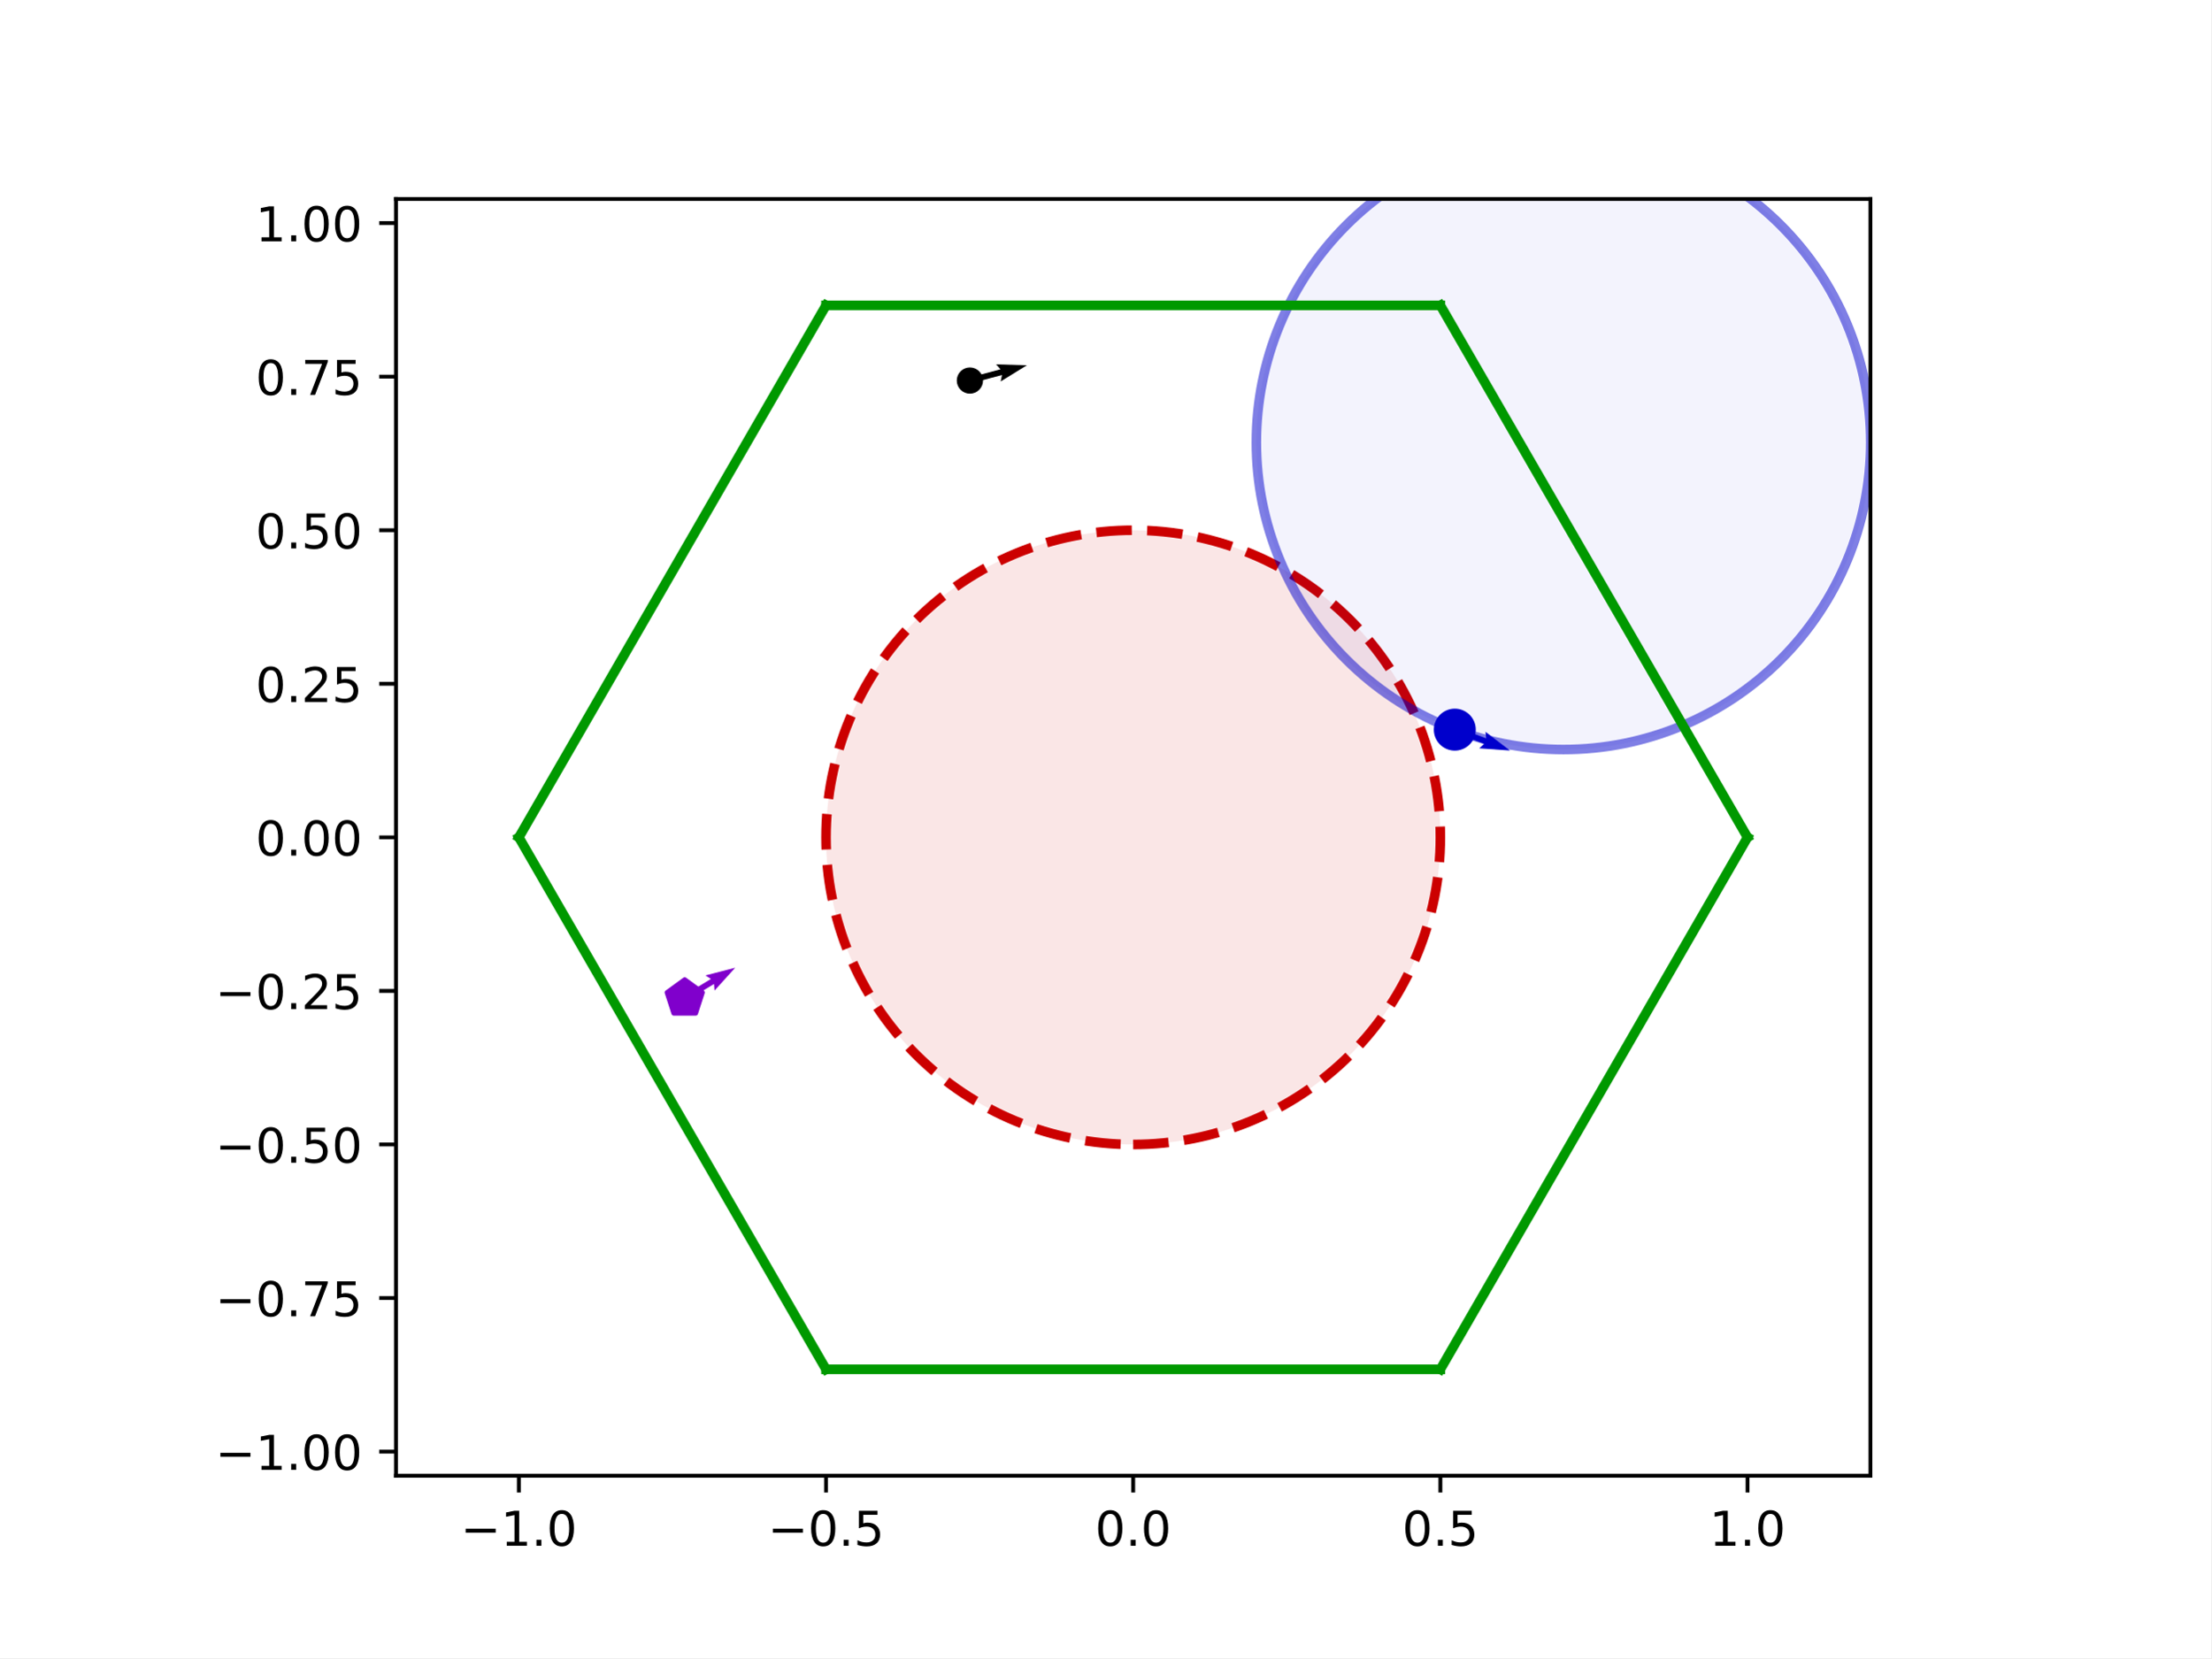
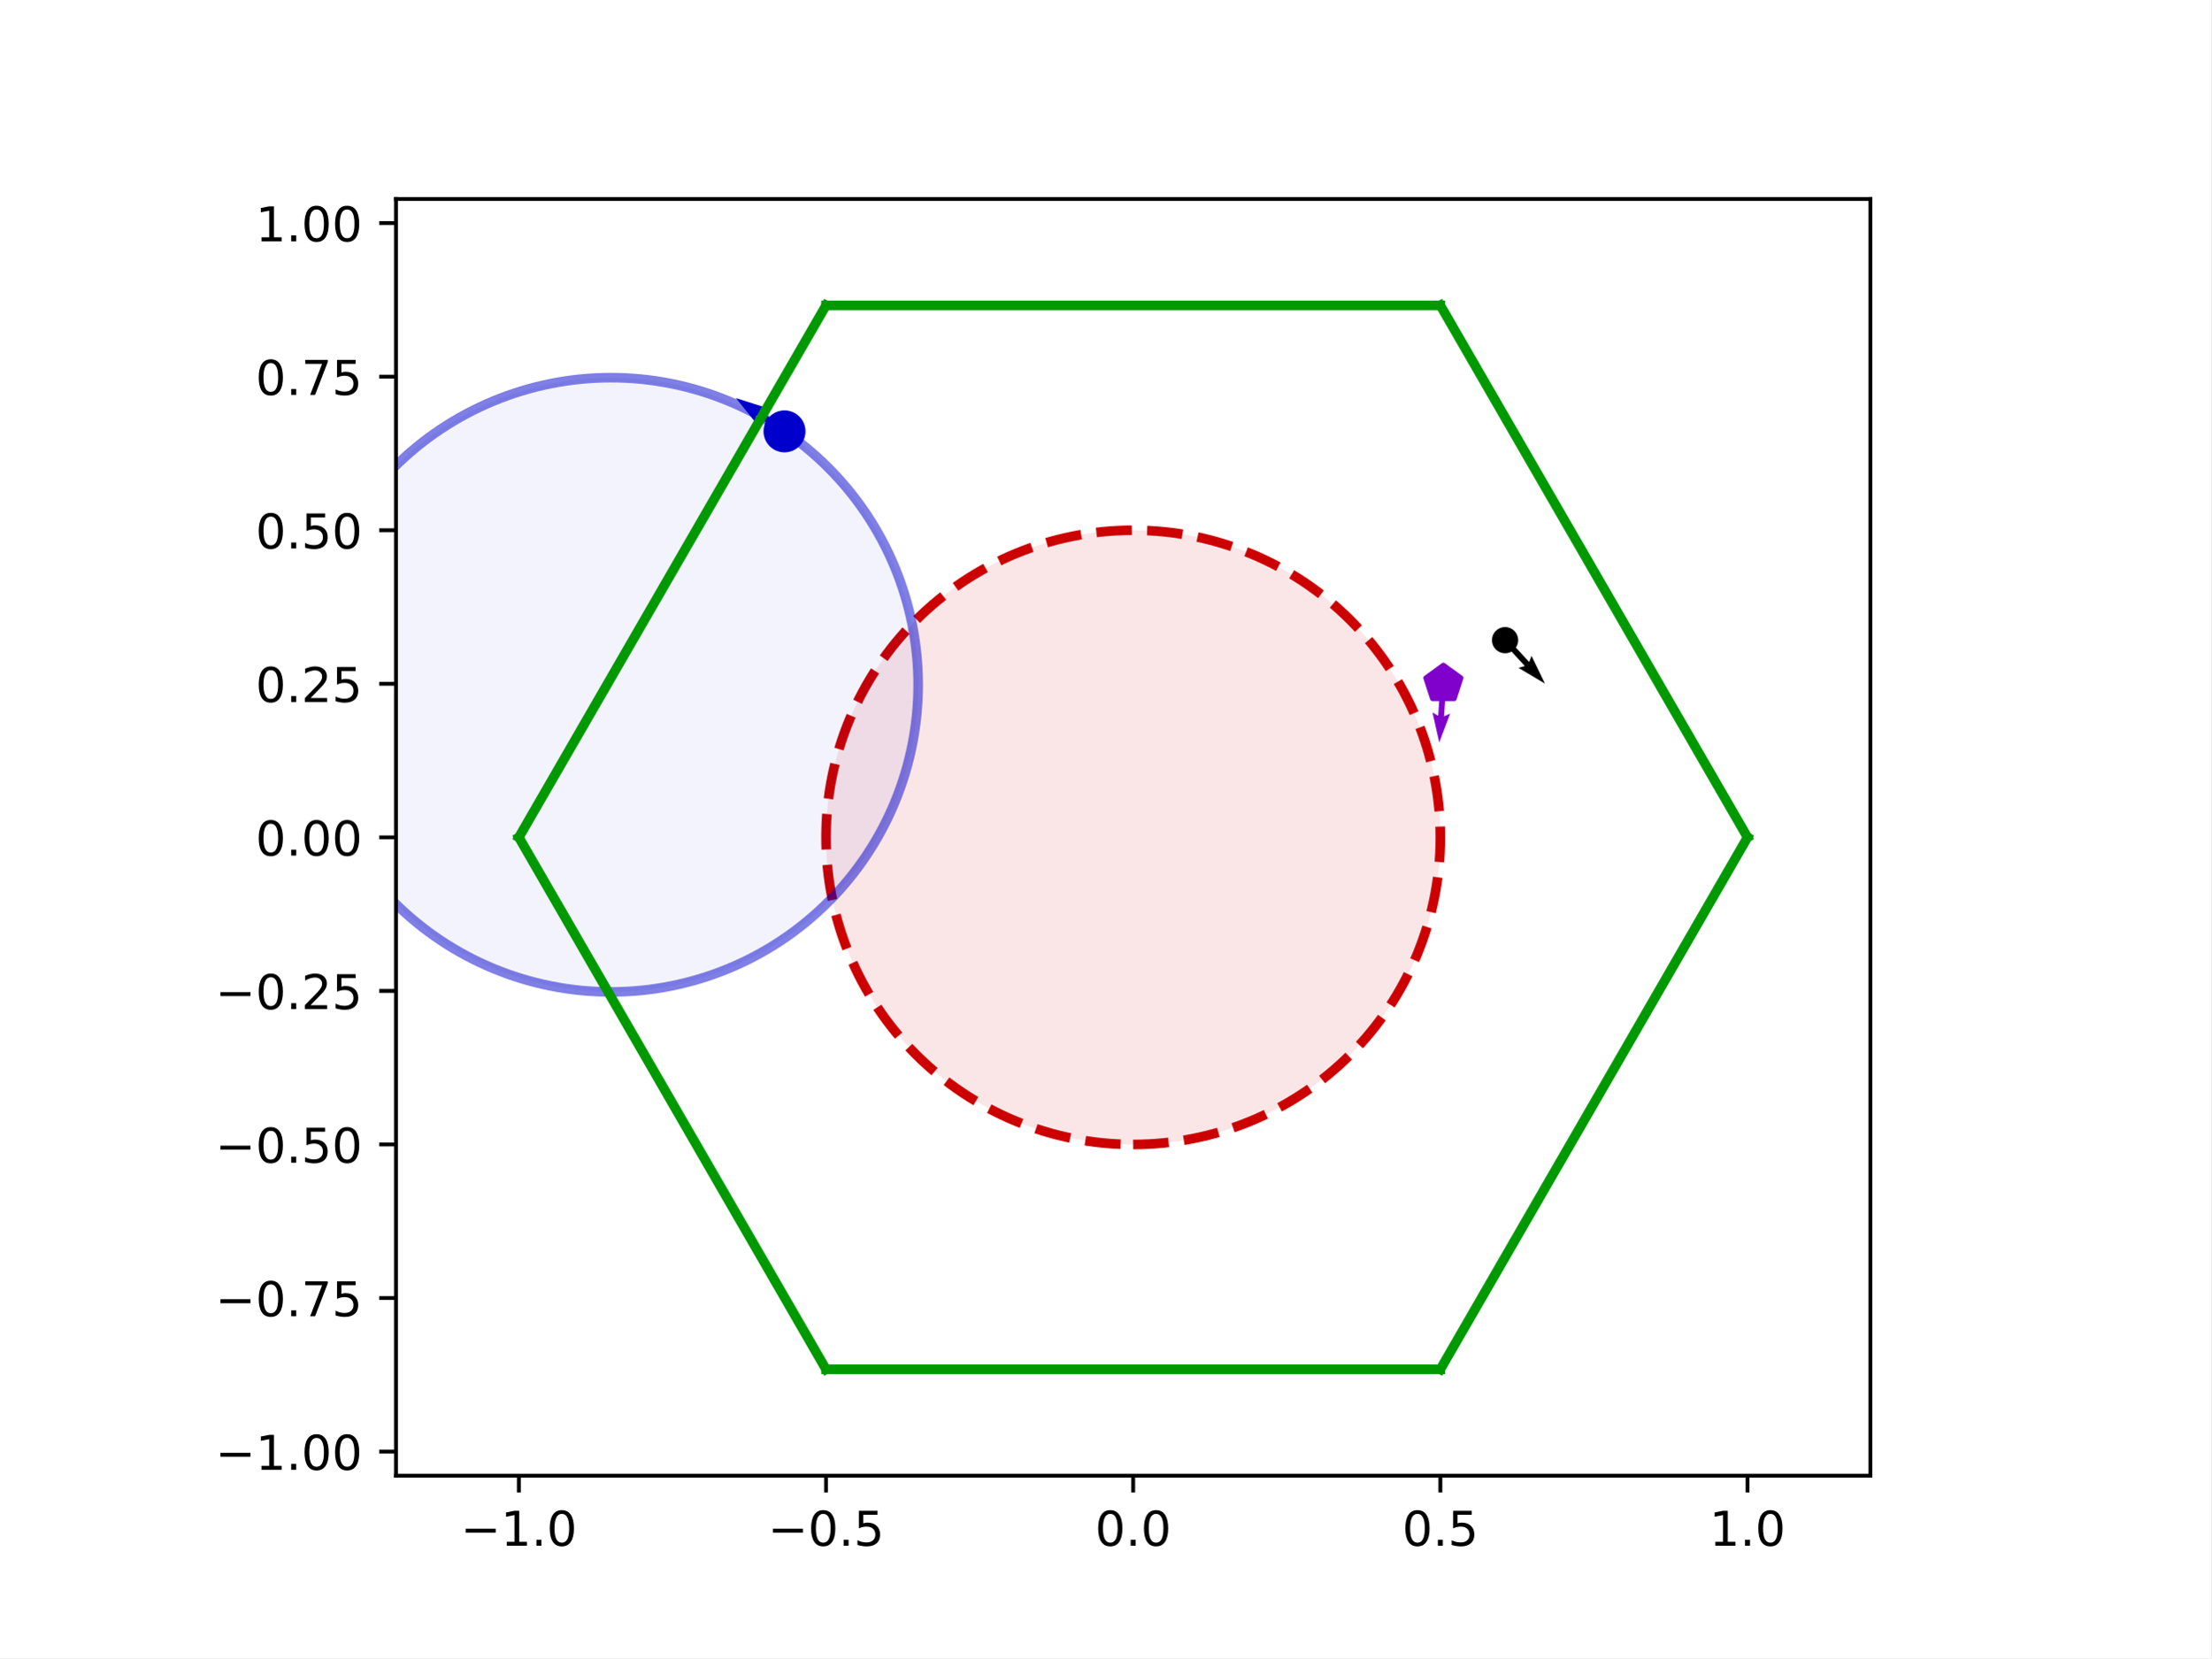
<svg xmlns="http://www.w3.org/2000/svg" xmlns:xlink="http://www.w3.org/1999/xlink" height="345.6pt" version="1.1" viewBox="0 0 460.8 345.6" width="460.8pt">
  <defs>
    <style type="text/css">
*{stroke-linecap:butt;stroke-linejoin:round;}
  </style>
  </defs>
  <g id="figure_1">
    <g id="patch_1">
      <path d="M 0 345.6  L 460.8 345.6  L 460.8 0  L 0 0  z " style="fill:#ffffff;" />
    </g>
    <g id="axes_1">
      <g id="patch_2">
        <path d="M 82.52 307.584  L 389.8 307.584  L 389.8 41.472  L 82.52 41.472  z " style="fill:#ffffff;" />
      </g>
      <g id="PathCollection_1">
        <defs>
-           <path d="M 0 2.236  C 0.593 2.236 1.162 2 1.581 1.581  C 2 1.162 2.236 0.593 2.236 0  C 2.236 -0.593 2 -1.162 1.581 -1.581  C 1.162 -2 0.593 -2.236 0 -2.236  C -0.593 -2.236 -1.162 -2 -1.581 -1.581  C -2 -1.162 -2.236 -0.593 -2.236 0  C -2.236 0.593 -2 1.162 -1.581 1.581  C -1.162 2 -0.593 2.236 0 2.236  z " id="m8da840a98b" style="stroke:#000000;" />
+           <path d="M 0 2.236  C 0.593 2.236 1.162 2 1.581 1.581  C 2 1.162 2.236 0.593 2.236 0  C 2.236 -0.593 2 -1.162 1.581 -1.581  C 1.162 -2 0.593 -2.236 0 -2.236  C -0.593 -2.236 -1.162 -2 -1.581 -1.581  C -2 -1.162 -2.236 -0.593 -2.236 0  C -2.236 0.593 -2 1.162 -1.581 1.581  C -1.162 2 -0.593 2.236 0 2.236  z " id="m52a7b78941" style="stroke:#000000;" />
        </defs>
-         <g clip-path="url(#p59634c4b64)">
-           <use style="stroke:#000000;" x="202.129" xlink:href="#m8da840a98b" y="79.315" />
+         <g clip-path="url(#pa49317b493)">
+           <use style="stroke:#000000;" x="313.664" xlink:href="#m52a7b78941" y="133.428" />
        </g>
      </g>
      <g id="Quiver_1">
-         <path clip-path="url(#p59634c4b64)" d="M 201.97 78.721  L 208.499 76.969  L 207.587 75.941  L 214 76.13  L 208.542 79.503  L 208.818 78.156  L 202.288 79.908  L 201.97 78.721  " />
+         <path clip-path="url(#pa49317b493)" d="M 314.116 133.012  L 318.69 137.99  L 319.179 136.706  L 321.98 142.479  L 316.464 139.201  L 317.785 138.822  L 313.211 133.844  L 314.116 133.012  " />
      </g>
      <g id="PathCollection_2">
        <defs>
-           <path d="M 0 -3.873  L -3.683 -1.197  L -2.276 3.133  L 2.276 3.133  L 3.683 -1.197  z " id="m246cb3f397" style="stroke:#8000cc;" />
+           <path d="M 0 -3.873  L -3.683 -1.197  L -2.276 3.133  L 2.276 3.133  L 3.683 -1.197  z " id="mbe81887e92" style="stroke:#8000cc;" />
        </defs>
-         <g clip-path="url(#p59634c4b64)">
-           <use style="fill:#8000cc;stroke:#8000cc;" x="142.694" xlink:href="#m246cb3f397" y="208.068" />
+         <g clip-path="url(#pa49317b493)">
+           <use style="fill:#8000cc;stroke:#8000cc;" x="300.806" xlink:href="#mbe81887e92" y="142.494" />
        </g>
      </g>
      <g id="Quiver_2">
-         <path clip-path="url(#p59634c4b64)" d="M 142.376 207.542  L 148.16 204.044  L 146.998 203.31  L 153.211 201.707  L 148.907 206.465  L 148.796 205.096  L 143.012 208.594  L 142.376 207.542  " style="fill:#8000cc;" />
+         <path clip-path="url(#pa49317b493)" d="M 301.419 142.537  L 300.944 149.281  L 302.214 148.754  L 299.943 154.755  L 298.535 148.495  L 299.718 149.194  L 300.193 142.451  L 301.419 142.537  " style="fill:#8000cc;" />
      </g>
      <g id="PathCollection_3">
        <defs>
-           <path d="M 0 3.873  C 1.027 3.873 2.012 3.465 2.739 2.739  C 3.465 2.012 3.873 1.027 3.873 0  C 3.873 -1.027 3.465 -2.012 2.739 -2.739  C 2.012 -3.465 1.027 -3.873 0 -3.873  C -1.027 -3.873 -2.012 -3.465 -2.739 -2.739  C -3.465 -2.012 -3.873 -1.027 -3.873 0  C -3.873 1.027 -3.465 2.012 -2.739 2.739  C -2.012 3.465 -1.027 3.873 0 3.873  z " id="m2cb24453e6" style="stroke:#0000cc;" />
+           <path d="M 0 3.873  C 1.027 3.873 2.012 3.465 2.739 2.739  C 3.465 2.012 3.873 1.027 3.873 0  C 3.873 -1.027 3.465 -2.012 2.739 -2.739  C 2.012 -3.465 1.027 -3.873 0 -3.873  C -1.027 -3.873 -2.012 -3.465 -2.739 -2.739  C -3.465 -2.012 -3.873 -1.027 -3.873 0  C -3.873 1.027 -3.465 2.012 -2.739 2.739  C -2.012 3.465 -1.027 3.873 0 3.873  z " id="me2583d51f4" style="stroke:#0000cc;" />
        </defs>
-         <g clip-path="url(#p59634c4b64)">
-           <use style="fill:#0000cc;stroke:#0000cc;" x="303.185" xlink:href="#m2cb24453e6" y="152.078" />
+         <g clip-path="url(#pa49317b493)">
+           <use style="fill:#0000cc;stroke:#0000cc;" x="163.49" xlink:href="#me2583d51f4" y="89.904" />
        </g>
      </g>
      <g id="Quiver_3">
-         <path clip-path="url(#p59634c4b64)" d="M 303.403 151.504  L 309.725 153.896  L 309.586 152.529  L 314.681 156.429  L 308.281 155.978  L 309.29 155.046  L 302.968 152.653  L 303.403 151.504  " style="fill:#0000cc;" />
+         <path clip-path="url(#pa49317b493)" d="M 163.143 90.411  L 157.564 86.593  L 157.377 87.954  L 153.347 82.961  L 159.46 84.911  L 158.259 85.578  L 163.837 89.397  L 163.143 90.411  " style="fill:#0000cc;" />
      </g>
      <g id="patch_3">
-         <path clip-path="url(#p59634c4b64)" d="M 236.16 238.545  C 253.137 238.545 269.422 231.799 281.427 219.795  C 293.431 207.79 300.177 191.505 300.177 174.528  C 300.177 157.551 293.431 141.266 281.427 129.261  C 269.422 117.257 253.137 110.511 236.16 110.511  C 219.183 110.511 202.898 117.257 190.893 129.261  C 178.889 141.266 172.143 157.551 172.143 174.528  C 172.143 191.505 178.889 207.79 190.893 219.795  C 202.898 231.799 219.183 238.545 236.16 238.545  z " style="fill:#cc0000;fill-opacity:0.1;stroke:#cc0000;stroke-dasharray:7.4,3.2;stroke-dashoffset:0;stroke-linejoin:miter;stroke-width:2;" />
+         <path clip-path="url(#pa49317b493)" d="M 236.16 238.545  C 253.137 238.545 269.422 231.799 281.427 219.795  C 293.431 207.79 300.177 191.505 300.177 174.528  C 300.177 157.551 293.431 141.266 281.427 129.261  C 269.422 117.257 253.137 110.511 236.16 110.511  C 219.183 110.511 202.898 117.257 190.893 129.261  C 178.889 141.266 172.143 157.551 172.143 174.528  C 172.143 191.505 178.889 207.79 190.893 219.795  C 202.898 231.799 219.183 238.545 236.16 238.545  z " style="fill:#cc0000;fill-opacity:0.1;stroke:#cc0000;stroke-dasharray:7.4,3.2;stroke-dashoffset:0;stroke-linejoin:miter;stroke-width:2;" />
      </g>
      <g id="patch_4">
-         <path clip-path="url(#p59634c4b64)" d="M 325.844 156.222  C 342.821 156.222 359.105 149.477 371.11 137.472  C 383.115 125.467 389.86 109.183 389.86 92.206  C 389.86 75.228 383.115 58.944 371.11 46.939  C 359.105 34.934 342.821 28.189 325.844 28.189  C 308.866 28.189 292.582 34.934 280.577 46.939  C 268.572 58.944 261.827 75.228 261.827 92.206  C 261.827 109.183 268.572 125.467 280.577 137.472  C 292.582 149.477 308.866 156.222 325.844 156.222  z " style="fill:#0000cc;fill-opacity:0.05;stroke:#0000cc;stroke-linejoin:miter;stroke-opacity:0.5;stroke-width:2;" />
+         <path clip-path="url(#pa49317b493)" d="M 127.328 206.746  C 144.306 206.746 160.59 200 172.595 187.996  C 184.6 175.991 191.345 159.706 191.345 142.729  C 191.345 125.752 184.6 109.467 172.595 97.462  C 160.59 85.458 144.306 78.712 127.328 78.712  C 110.351 78.712 94.067 85.458 82.062 97.462  C 70.057 109.467 63.312 125.752 63.312 142.729  C 63.312 159.706 70.057 175.991 82.062 187.996  C 94.067 200 110.351 206.746 127.328 206.746  z " style="fill:#0000cc;fill-opacity:0.05;stroke:#0000cc;stroke-linejoin:miter;stroke-opacity:0.5;stroke-width:2;" />
      </g>
      <g id="matplotlib.axis_1">
        <g id="xtick_1">
          <g id="line2d_1">
            <defs>
-               <path d="M 0 0  L 0 3.5  " id="m53e94eea2b" style="stroke:#000000;stroke-width:0.8;" />
-             </defs>
-             <g>
-               <use style="stroke:#000000;stroke-width:0.8;" x="108.127" xlink:href="#m53e94eea2b" y="307.584" />
+               <path d="M 0 0  L 0 3.5  " id="mf863a4b210" style="stroke:#000000;stroke-width:0.8;" />
+             </defs>
+             <g>
+               <use style="stroke:#000000;stroke-width:0.8;" x="108.127" xlink:href="#mf863a4b210" y="307.584" />
            </g>
          </g>
          <g id="text_1">
            <defs>
              <path d="M 10.594 35.5  L 73.188 35.5  L 73.188 27.203  L 10.594 27.203  z " id="DejaVuSans-8722" />
              <path d="M 12.406 8.297  L 28.516 8.297  L 28.516 63.922  L 10.984 60.406  L 10.984 69.391  L 28.422 72.906  L 38.281 72.906  L 38.281 8.297  L 54.391 8.297  L 54.391 0  L 12.406 0  z " id="DejaVuSans-49" />
              <path d="M 10.688 12.406  L 21 12.406  L 21 0  L 10.688 0  z " id="DejaVuSans-46" />
              <path d="M 31.781 66.406  Q 24.172 66.406 20.328 58.906  Q 16.5 51.422 16.5 36.375  Q 16.5 21.391 20.328 13.891  Q 24.172 6.391 31.781 6.391  Q 39.453 6.391 43.281 13.891  Q 47.125 21.391 47.125 36.375  Q 47.125 51.422 43.281 58.906  Q 39.453 66.406 31.781 66.406  z M 31.781 74.219  Q 44.047 74.219 50.516 64.516  Q 56.984 54.828 56.984 36.375  Q 56.984 17.969 50.516 8.266  Q 44.047 -1.422 31.781 -1.422  Q 19.531 -1.422 13.062 8.266  Q 6.594 17.969 6.594 36.375  Q 6.594 54.828 13.062 64.516  Q 19.531 74.219 31.781 74.219  z " id="DejaVuSans-48" />
            </defs>
            <g transform="translate(95.9854 322.1824)scale(0.1 -0.1)">
              <use xlink:href="#DejaVuSans-8722" />
              <use x="83.789" xlink:href="#DejaVuSans-49" />
              <use x="147.412" xlink:href="#DejaVuSans-46" />
              <use x="179.199" xlink:href="#DejaVuSans-48" />
            </g>
          </g>
        </g>
        <g id="xtick_2">
          <g id="line2d_2">
            <g>
-               <use style="stroke:#000000;stroke-width:0.8;" x="172.143" xlink:href="#m53e94eea2b" y="307.584" />
+               <use style="stroke:#000000;stroke-width:0.8;" x="172.143" xlink:href="#mf863a4b210" y="307.584" />
            </g>
          </g>
          <g id="text_2">
            <defs>
              <path d="M 10.797 72.906  L 49.516 72.906  L 49.516 64.594  L 19.828 64.594  L 19.828 46.734  Q 21.969 47.469 24.109 47.828  Q 26.266 48.188 28.422 48.188  Q 40.625 48.188 47.75 41.5  Q 54.891 34.812 54.891 23.391  Q 54.891 11.625 47.562 5.094  Q 40.234 -1.422 26.906 -1.422  Q 22.312 -1.422 17.547 -0.641  Q 12.797 0.141 7.719 1.703  L 7.719 11.625  Q 12.109 9.234 16.797 8.062  Q 21.484 6.891 26.703 6.891  Q 35.156 6.891 40.078 11.328  Q 45.016 15.766 45.016 23.391  Q 45.016 31 40.078 35.438  Q 35.156 39.891 26.703 39.891  Q 22.75 39.891 18.812 39.016  Q 14.891 38.141 10.797 36.281  z " id="DejaVuSans-53" />
            </defs>
            <g transform="translate(160.002 322.1824)scale(0.1 -0.1)">
              <use xlink:href="#DejaVuSans-8722" />
              <use x="83.789" xlink:href="#DejaVuSans-48" />
              <use x="147.412" xlink:href="#DejaVuSans-46" />
              <use x="179.199" xlink:href="#DejaVuSans-53" />
            </g>
          </g>
        </g>
        <g id="xtick_3">
          <g id="line2d_3">
            <g>
-               <use style="stroke:#000000;stroke-width:0.8;" x="236.16" xlink:href="#m53e94eea2b" y="307.584" />
+               <use style="stroke:#000000;stroke-width:0.8;" x="236.16" xlink:href="#mf863a4b210" y="307.584" />
            </g>
          </g>
          <g id="text_3">
            <g transform="translate(228.2084 322.1824)scale(0.1 -0.1)">
              <use xlink:href="#DejaVuSans-48" />
              <use x="63.623" xlink:href="#DejaVuSans-46" />
              <use x="95.41" xlink:href="#DejaVuSans-48" />
            </g>
          </g>
        </g>
        <g id="xtick_4">
          <g id="line2d_4">
            <g>
-               <use style="stroke:#000000;stroke-width:0.8;" x="300.177" xlink:href="#m53e94eea2b" y="307.584" />
+               <use style="stroke:#000000;stroke-width:0.8;" x="300.177" xlink:href="#mf863a4b210" y="307.584" />
            </g>
          </g>
          <g id="text_4">
            <g transform="translate(292.225 322.1824)scale(0.1 -0.1)">
              <use xlink:href="#DejaVuSans-48" />
              <use x="63.623" xlink:href="#DejaVuSans-46" />
              <use x="95.41" xlink:href="#DejaVuSans-53" />
            </g>
          </g>
        </g>
        <g id="xtick_5">
          <g id="line2d_5">
            <g>
-               <use style="stroke:#000000;stroke-width:0.8;" x="364.193" xlink:href="#m53e94eea2b" y="307.584" />
+               <use style="stroke:#000000;stroke-width:0.8;" x="364.193" xlink:href="#mf863a4b210" y="307.584" />
            </g>
          </g>
          <g id="text_5">
            <g transform="translate(356.2416 322.1824)scale(0.1 -0.1)">
              <use xlink:href="#DejaVuSans-49" />
              <use x="63.623" xlink:href="#DejaVuSans-46" />
              <use x="95.41" xlink:href="#DejaVuSans-48" />
            </g>
          </g>
        </g>
      </g>
      <g id="matplotlib.axis_2">
        <g id="ytick_1">
          <g id="line2d_6">
            <defs>
-               <path d="M 0 0  L -3.5 0  " id="md9d8fe8d28" style="stroke:#000000;stroke-width:0.8;" />
-             </defs>
-             <g>
-               <use style="stroke:#000000;stroke-width:0.8;" x="82.52" xlink:href="#md9d8fe8d28" y="302.561" />
+               <path d="M 0 0  L -3.5 0  " id="m9b3565ce8f" style="stroke:#000000;stroke-width:0.8;" />
+             </defs>
+             <g>
+               <use style="stroke:#000000;stroke-width:0.8;" x="82.52" xlink:href="#m9b3565ce8f" y="302.561" />
            </g>
          </g>
          <g id="text_6">
            <g transform="translate(44.87485 306.3604)scale(0.1 -0.1)">
              <use xlink:href="#DejaVuSans-8722" />
              <use x="83.789" xlink:href="#DejaVuSans-49" />
              <use x="147.412" xlink:href="#DejaVuSans-46" />
              <use x="179.199" xlink:href="#DejaVuSans-48" />
              <use x="242.822" xlink:href="#DejaVuSans-48" />
            </g>
          </g>
        </g>
        <g id="ytick_2">
          <g id="line2d_7">
            <g>
-               <use style="stroke:#000000;stroke-width:0.8;" x="82.52" xlink:href="#md9d8fe8d28" y="270.553" />
+               <use style="stroke:#000000;stroke-width:0.8;" x="82.52" xlink:href="#m9b3565ce8f" y="270.553" />
            </g>
          </g>
          <g id="text_7">
            <defs>
              <path d="M 8.203 72.906  L 55.078 72.906  L 55.078 68.703  L 28.609 0  L 18.312 0  L 43.219 64.594  L 8.203 64.594  z " id="DejaVuSans-55" />
            </defs>
            <g transform="translate(44.87485 274.3521)scale(0.1 -0.1)">
              <use xlink:href="#DejaVuSans-8722" />
              <use x="83.789" xlink:href="#DejaVuSans-48" />
              <use x="147.412" xlink:href="#DejaVuSans-46" />
              <use x="179.199" xlink:href="#DejaVuSans-55" />
              <use x="242.822" xlink:href="#DejaVuSans-53" />
            </g>
          </g>
        </g>
        <g id="ytick_3">
          <g id="line2d_8">
            <g>
-               <use style="stroke:#000000;stroke-width:0.8;" x="82.52" xlink:href="#md9d8fe8d28" y="238.545" />
+               <use style="stroke:#000000;stroke-width:0.8;" x="82.52" xlink:href="#m9b3565ce8f" y="238.545" />
            </g>
          </g>
          <g id="text_8">
            <g transform="translate(44.87485 242.3438)scale(0.1 -0.1)">
              <use xlink:href="#DejaVuSans-8722" />
              <use x="83.789" xlink:href="#DejaVuSans-48" />
              <use x="147.412" xlink:href="#DejaVuSans-46" />
              <use x="179.199" xlink:href="#DejaVuSans-53" />
              <use x="242.822" xlink:href="#DejaVuSans-48" />
            </g>
          </g>
        </g>
        <g id="ytick_4">
          <g id="line2d_9">
            <g>
-               <use style="stroke:#000000;stroke-width:0.8;" x="82.52" xlink:href="#md9d8fe8d28" y="206.536" />
+               <use style="stroke:#000000;stroke-width:0.8;" x="82.52" xlink:href="#m9b3565ce8f" y="206.536" />
            </g>
          </g>
          <g id="text_9">
            <defs>
              <path d="M 19.188 8.297  L 53.609 8.297  L 53.609 0  L 7.328 0  L 7.328 8.297  Q 12.938 14.109 22.625 23.891  Q 32.328 33.688 34.812 36.531  Q 39.547 41.844 41.422 45.531  Q 43.312 49.219 43.312 52.781  Q 43.312 58.594 39.234 62.25  Q 35.156 65.922 28.609 65.922  Q 23.969 65.922 18.812 64.312  Q 13.672 62.703 7.812 59.422  L 7.812 69.391  Q 13.766 71.781 18.938 73  Q 24.125 74.219 28.422 74.219  Q 39.75 74.219 46.484 68.547  Q 53.219 62.891 53.219 53.422  Q 53.219 48.922 51.531 44.891  Q 49.859 40.875 45.406 35.406  Q 44.188 33.984 37.641 27.219  Q 31.109 20.453 19.188 8.297  z " id="DejaVuSans-50" />
            </defs>
            <g transform="translate(44.87485 210.3355)scale(0.1 -0.1)">
              <use xlink:href="#DejaVuSans-8722" />
              <use x="83.789" xlink:href="#DejaVuSans-48" />
              <use x="147.412" xlink:href="#DejaVuSans-46" />
              <use x="179.199" xlink:href="#DejaVuSans-50" />
              <use x="242.822" xlink:href="#DejaVuSans-53" />
            </g>
          </g>
        </g>
        <g id="ytick_5">
          <g id="line2d_10">
            <g>
-               <use style="stroke:#000000;stroke-width:0.8;" x="82.52" xlink:href="#md9d8fe8d28" y="174.528" />
+               <use style="stroke:#000000;stroke-width:0.8;" x="82.52" xlink:href="#m9b3565ce8f" y="174.528" />
            </g>
          </g>
          <g id="text_10">
            <g transform="translate(53.25454 178.3272)scale(0.1 -0.1)">
              <use xlink:href="#DejaVuSans-48" />
              <use x="63.623" xlink:href="#DejaVuSans-46" />
              <use x="95.41" xlink:href="#DejaVuSans-48" />
              <use x="159.033" xlink:href="#DejaVuSans-48" />
            </g>
          </g>
        </g>
        <g id="ytick_6">
          <g id="line2d_11">
            <g>
-               <use style="stroke:#000000;stroke-width:0.8;" x="82.52" xlink:href="#md9d8fe8d28" y="142.52" />
+               <use style="stroke:#000000;stroke-width:0.8;" x="82.52" xlink:href="#m9b3565ce8f" y="142.52" />
            </g>
          </g>
          <g id="text_11">
            <g transform="translate(53.25454 146.3189)scale(0.1 -0.1)">
              <use xlink:href="#DejaVuSans-48" />
              <use x="63.623" xlink:href="#DejaVuSans-46" />
              <use x="95.41" xlink:href="#DejaVuSans-50" />
              <use x="159.033" xlink:href="#DejaVuSans-53" />
            </g>
          </g>
        </g>
        <g id="ytick_7">
          <g id="line2d_12">
            <g>
-               <use style="stroke:#000000;stroke-width:0.8;" x="82.52" xlink:href="#md9d8fe8d28" y="110.511" />
+               <use style="stroke:#000000;stroke-width:0.8;" x="82.52" xlink:href="#m9b3565ce8f" y="110.511" />
            </g>
          </g>
          <g id="text_12">
            <g transform="translate(53.25454 114.3106)scale(0.1 -0.1)">
              <use xlink:href="#DejaVuSans-48" />
              <use x="63.623" xlink:href="#DejaVuSans-46" />
              <use x="95.41" xlink:href="#DejaVuSans-53" />
              <use x="159.033" xlink:href="#DejaVuSans-48" />
            </g>
          </g>
        </g>
        <g id="ytick_8">
          <g id="line2d_13">
            <g>
-               <use style="stroke:#000000;stroke-width:0.8;" x="82.52" xlink:href="#md9d8fe8d28" y="78.503" />
+               <use style="stroke:#000000;stroke-width:0.8;" x="82.52" xlink:href="#m9b3565ce8f" y="78.503" />
            </g>
          </g>
          <g id="text_13">
            <g transform="translate(53.25454 82.30232)scale(0.1 -0.1)">
              <use xlink:href="#DejaVuSans-48" />
              <use x="63.623" xlink:href="#DejaVuSans-46" />
              <use x="95.41" xlink:href="#DejaVuSans-55" />
              <use x="159.033" xlink:href="#DejaVuSans-53" />
            </g>
          </g>
        </g>
        <g id="ytick_9">
          <g id="line2d_14">
            <g>
-               <use style="stroke:#000000;stroke-width:0.8;" x="82.52" xlink:href="#md9d8fe8d28" y="46.495" />
+               <use style="stroke:#000000;stroke-width:0.8;" x="82.52" xlink:href="#m9b3565ce8f" y="46.495" />
            </g>
          </g>
          <g id="text_14">
            <g transform="translate(53.25454 50.29402)scale(0.1 -0.1)">
              <use xlink:href="#DejaVuSans-49" />
              <use x="63.623" xlink:href="#DejaVuSans-46" />
              <use x="95.41" xlink:href="#DejaVuSans-48" />
              <use x="159.033" xlink:href="#DejaVuSans-48" />
            </g>
          </g>
        </g>
      </g>
      <g id="line2d_15">
-         <path clip-path="url(#p59634c4b64)" d="M 300.177 63.648  L 172.143 63.648  " style="fill:none;stroke:#009900;stroke-linecap:square;stroke-width:2;" />
+         <path clip-path="url(#pa49317b493)" d="M 300.177 63.648  L 172.143 63.648  " style="fill:none;stroke:#009900;stroke-linecap:square;stroke-width:2;" />
      </g>
      <g id="line2d_16">
-         <path clip-path="url(#p59634c4b64)" d="M 172.143 63.648  L 108.127 174.528  " style="fill:none;stroke:#009900;stroke-linecap:square;stroke-width:2;" />
+         <path clip-path="url(#pa49317b493)" d="M 172.143 63.648  L 108.127 174.528  " style="fill:none;stroke:#009900;stroke-linecap:square;stroke-width:2;" />
      </g>
      <g id="line2d_17">
-         <path clip-path="url(#p59634c4b64)" d="M 108.127 174.528  L 172.143 285.408  " style="fill:none;stroke:#009900;stroke-linecap:square;stroke-width:2;" />
+         <path clip-path="url(#pa49317b493)" d="M 108.127 174.528  L 172.143 285.408  " style="fill:none;stroke:#009900;stroke-linecap:square;stroke-width:2;" />
      </g>
      <g id="line2d_18">
-         <path clip-path="url(#p59634c4b64)" d="M 172.143 285.408  L 300.177 285.408  " style="fill:none;stroke:#009900;stroke-linecap:square;stroke-width:2;" />
+         <path clip-path="url(#pa49317b493)" d="M 172.143 285.408  L 300.177 285.408  " style="fill:none;stroke:#009900;stroke-linecap:square;stroke-width:2;" />
      </g>
      <g id="line2d_19">
-         <path clip-path="url(#p59634c4b64)" d="M 300.177 285.408  L 364.193 174.528  " style="fill:none;stroke:#009900;stroke-linecap:square;stroke-width:2;" />
+         <path clip-path="url(#pa49317b493)" d="M 300.177 285.408  L 364.193 174.528  " style="fill:none;stroke:#009900;stroke-linecap:square;stroke-width:2;" />
      </g>
      <g id="line2d_20">
-         <path clip-path="url(#p59634c4b64)" d="M 364.193 174.528  L 300.177 63.648  " style="fill:none;stroke:#009900;stroke-linecap:square;stroke-width:2;" />
+         <path clip-path="url(#pa49317b493)" d="M 364.193 174.528  L 300.177 63.648  " style="fill:none;stroke:#009900;stroke-linecap:square;stroke-width:2;" />
      </g>
      <g id="patch_5">
        <path d="M 82.52 307.584  L 82.52 41.472  " style="fill:none;stroke:#000000;stroke-linecap:square;stroke-linejoin:miter;stroke-width:0.8;" />
      </g>
      <g id="patch_6">
        <path d="M 389.8 307.584  L 389.8 41.472  " style="fill:none;stroke:#000000;stroke-linecap:square;stroke-linejoin:miter;stroke-width:0.8;" />
      </g>
      <g id="patch_7">
        <path d="M 82.52 307.584  L 389.8 307.584  " style="fill:none;stroke:#000000;stroke-linecap:square;stroke-linejoin:miter;stroke-width:0.8;" />
      </g>
      <g id="patch_8">
        <path d="M 82.52 41.472  L 389.8 41.472  " style="fill:none;stroke:#000000;stroke-linecap:square;stroke-linejoin:miter;stroke-width:0.8;" />
      </g>
    </g>
  </g>
  <defs>
-     <clipPath id="p59634c4b64">
+     <clipPath id="pa49317b493">
      <rect height="266.112" width="307.28" x="82.52" y="41.472" />
    </clipPath>
  </defs>
</svg>
